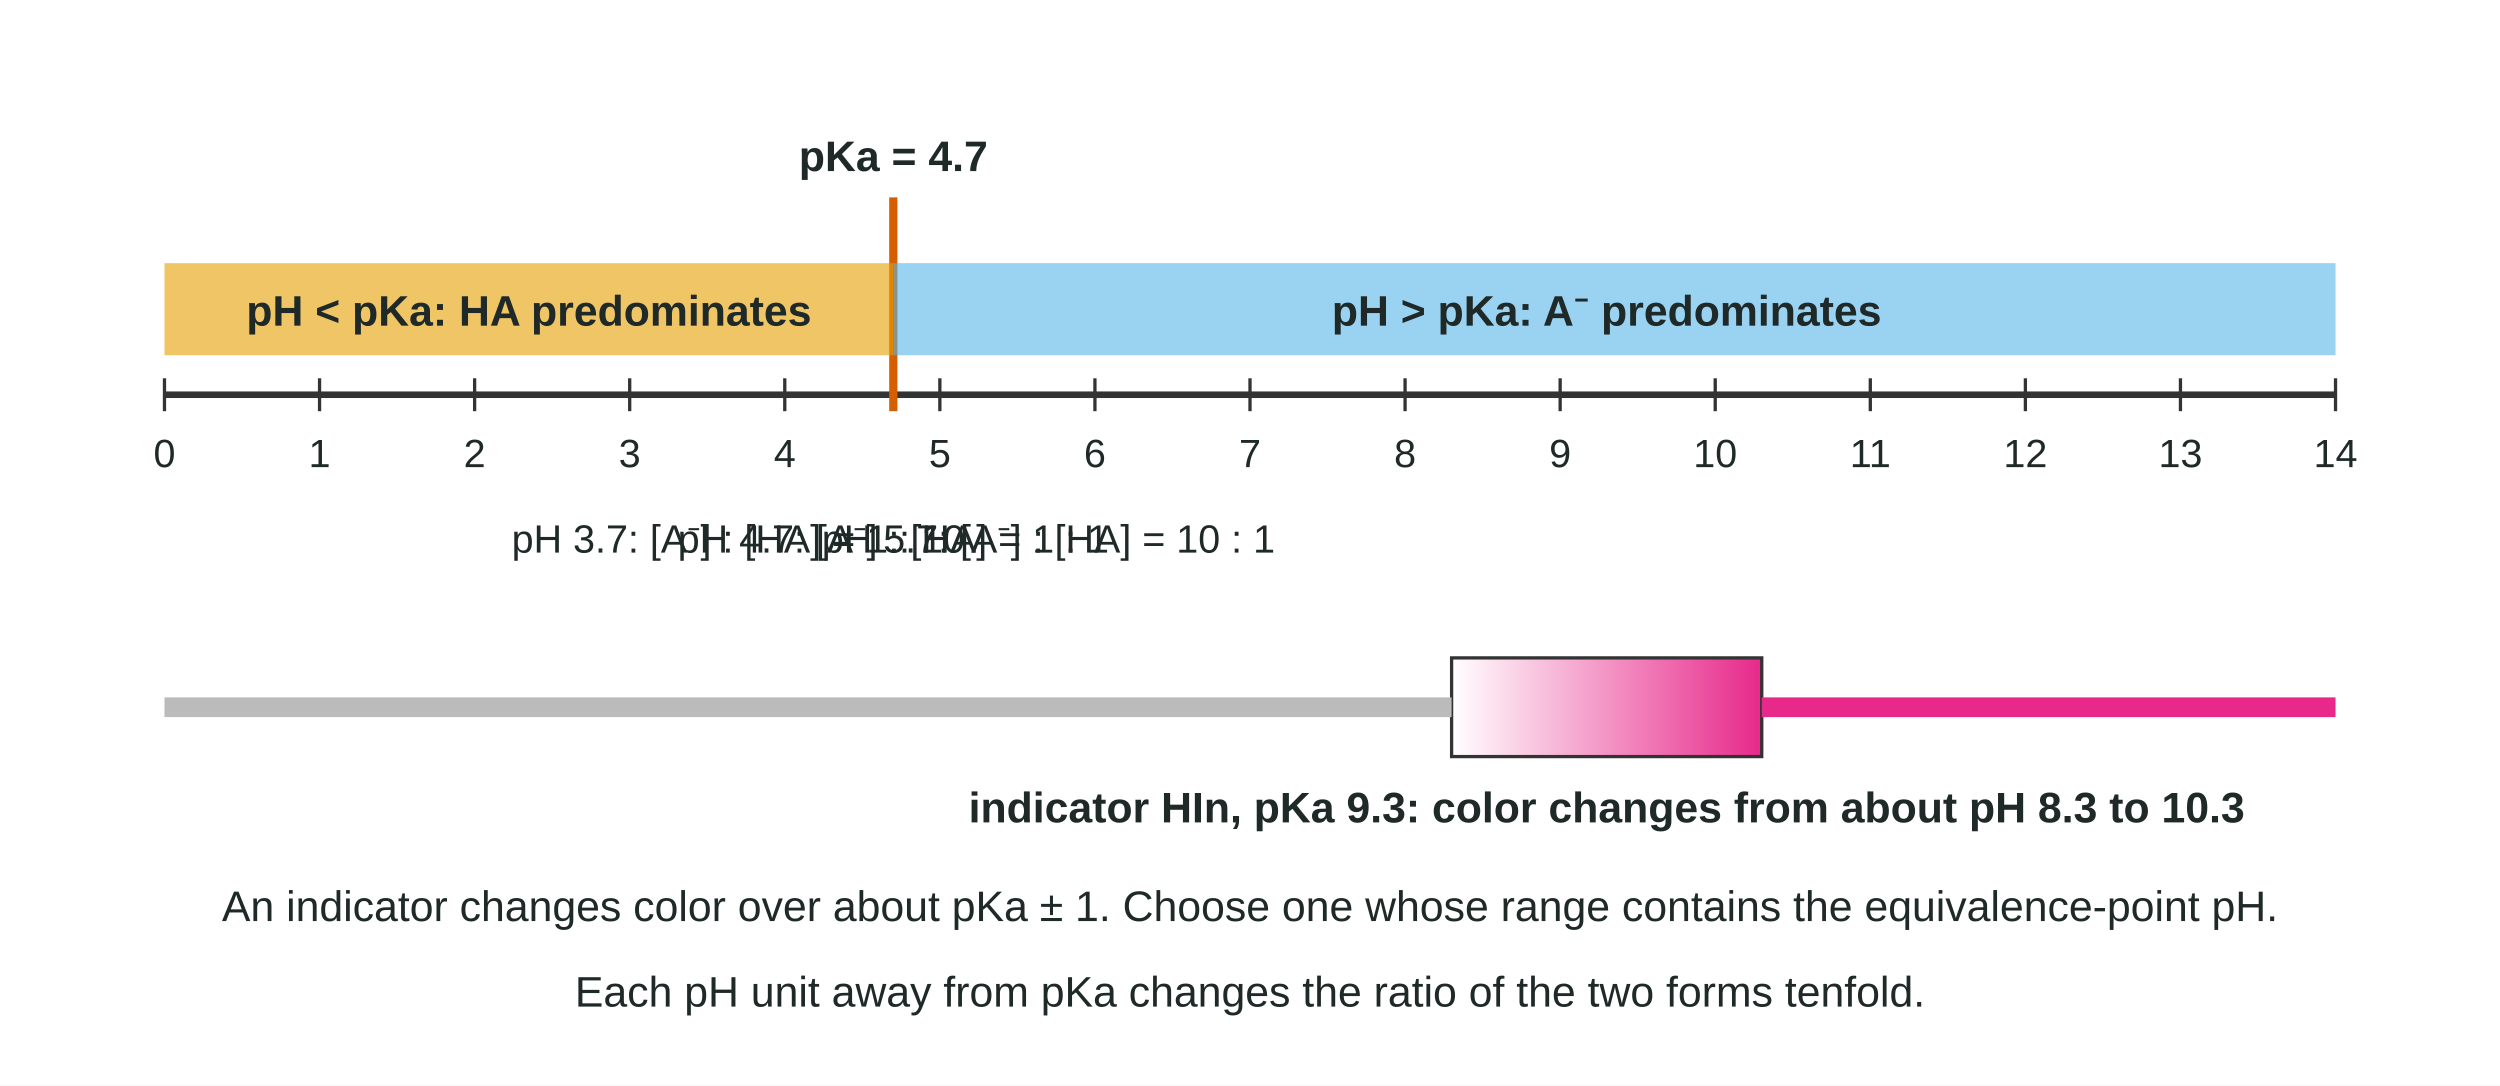
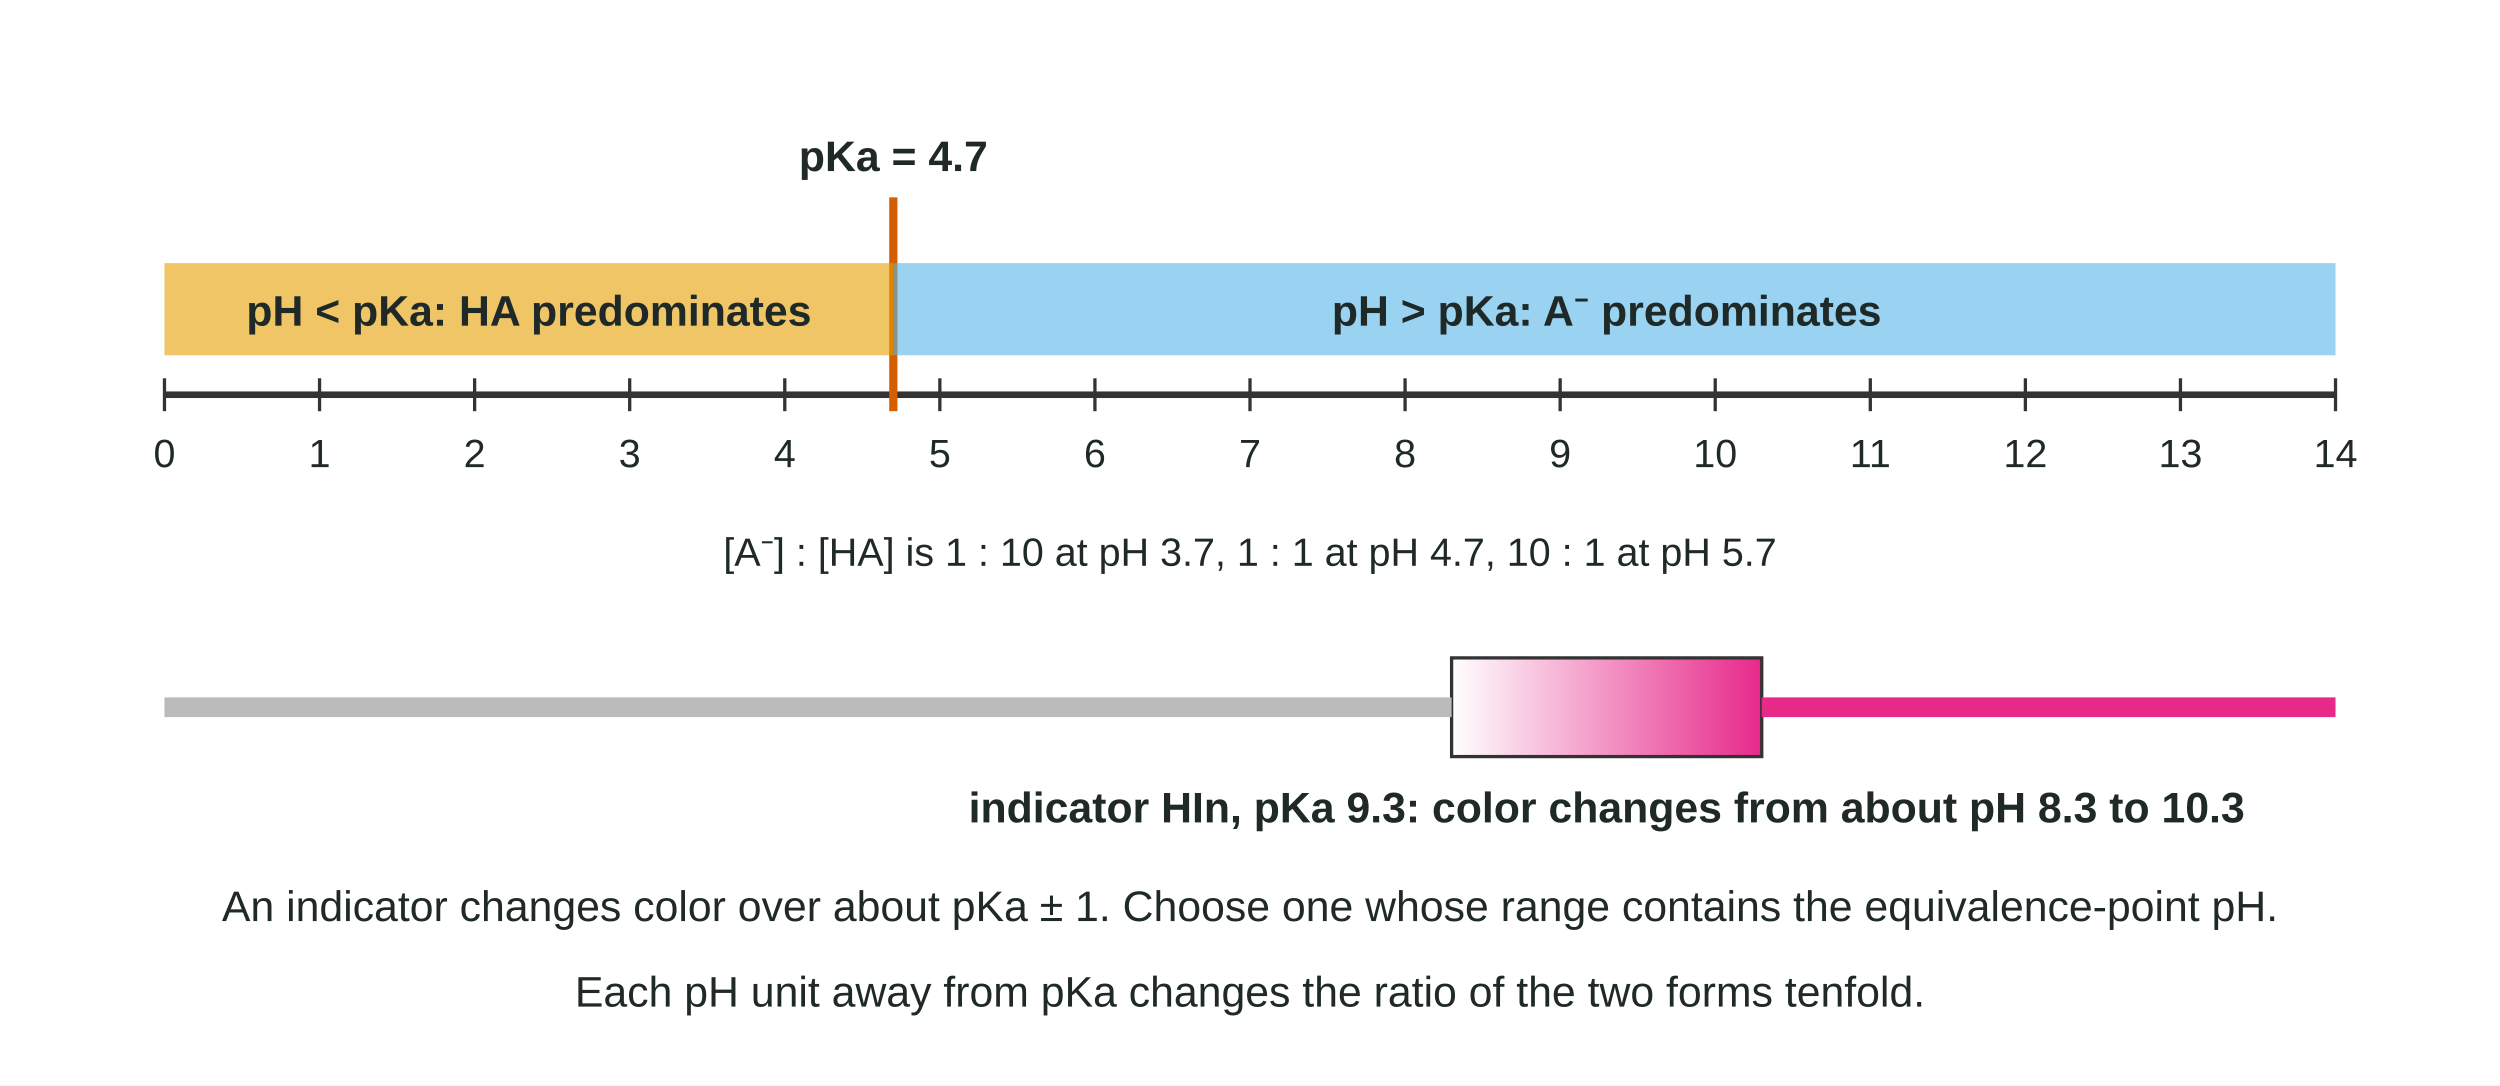
<svg xmlns="http://www.w3.org/2000/svg" viewBox="0 0 760 330" width="760" height="330" role="img" aria-labelledby="pka-ladder-t pka-ladder-d">
  <defs>
    <linearGradient id="g">
      <stop offset="0" stop-color="#ffffff" />
      <stop offset="1" stop-color="#E7298A" />
    </linearGradient>
    <marker id="pka-ladder-a" viewBox="0 0 10 10" refX="8" refY="5" markerWidth="7" markerHeight="7" orient="auto-start-reverse">
      <path d="M0,0 L10,5 L0,10 Z" fill="#1F2A28" />
    </marker>
  </defs>
  <rect width="760" height="330" fill="#ffffff" />
  <g font-family="Arial,Helvetica,sans-serif" fill="#1F2A28">
    <line x1="50" y1="120" x2="710" y2="120" stroke="#333" stroke-width="2" />
    <line x1="50" y1="115" x2="50" y2="125" stroke="#333" />
    <text x="50" y="142" font-size="12" text-anchor="middle">0</text>
    <line x1="97.143" y1="115" x2="97.143" y2="125" stroke="#333" />
    <text x="97.143" y="142" font-size="12" text-anchor="middle">1</text>
    <line x1="144.286" y1="115" x2="144.286" y2="125" stroke="#333" />
    <text x="144.286" y="142" font-size="12" text-anchor="middle">2</text>
    <line x1="191.429" y1="115" x2="191.429" y2="125" stroke="#333" />
    <text x="191.429" y="142" font-size="12" text-anchor="middle">3</text>
    <line x1="238.571" y1="115" x2="238.571" y2="125" stroke="#333" />
    <text x="238.571" y="142" font-size="12" text-anchor="middle">4</text>
    <line x1="285.714" y1="115" x2="285.714" y2="125" stroke="#333" />
    <text x="285.714" y="142" font-size="12" text-anchor="middle">5</text>
    <line x1="332.857" y1="115" x2="332.857" y2="125" stroke="#333" />
    <text x="332.857" y="142" font-size="12" text-anchor="middle">6</text>
    <line x1="380" y1="115" x2="380" y2="125" stroke="#333" />
    <text x="380" y="142" font-size="12" text-anchor="middle">7</text>
    <line x1="427.143" y1="115" x2="427.143" y2="125" stroke="#333" />
    <text x="427.143" y="142" font-size="12" text-anchor="middle">8</text>
    <line x1="474.286" y1="115" x2="474.286" y2="125" stroke="#333" />
    <text x="474.286" y="142" font-size="12" text-anchor="middle">9</text>
    <line x1="521.429" y1="115" x2="521.429" y2="125" stroke="#333" />
    <text x="521.429" y="142" font-size="12" text-anchor="middle">10</text>
    <line x1="568.571" y1="115" x2="568.571" y2="125" stroke="#333" />
    <text x="568.571" y="142" font-size="12" text-anchor="middle">11</text>
    <line x1="615.714" y1="115" x2="615.714" y2="125" stroke="#333" />
    <text x="615.714" y="142" font-size="12" text-anchor="middle">12</text>
    <line x1="662.857" y1="115" x2="662.857" y2="125" stroke="#333" />
    <text x="662.857" y="142" font-size="12" text-anchor="middle">13</text>
    <line x1="710" y1="115" x2="710" y2="125" stroke="#333" />
    <text x="710" y="142" font-size="12" text-anchor="middle">14</text>
    <line x1="271.571" y1="60" x2="271.571" y2="125" stroke="#D55E00" stroke-width="2.5" />
    <text x="271.571" y="52" font-size="13" text-anchor="middle" font-weight="700">pKa = 4.7</text>
    <rect x="50" y="80" width="221.571" height="28" fill="#E69F00" opacity="0.6" />
    <text x="160.786" y="99" font-size="13" text-anchor="middle" font-weight="700">pH &lt; pKa: HA predominates</text>
    <rect x="271.571" y="80" width="438.429" height="28" fill="#56B4E9" opacity="0.6" />
    <text x="488.429" y="99" font-size="13" text-anchor="middle" font-weight="700">pH &gt; pKa: A⁻ predominates</text>
-     <text x="224.429" y="168" font-size="12" text-anchor="middle">pH 3.7: [A⁻] : [HA] = 1 : 10</text>
-     <text x="271.571" y="168" font-size="12" text-anchor="middle">pH 4.7: [A⁻] : [HA] = 1 : 1</text>
-     <text x="318.714" y="168" font-size="12" text-anchor="middle">pH 5.7: [A⁻] : [HA] = 10 : 1</text>
+     <text x="380" y="172" font-size="12" text-anchor="middle">[A⁻] : [HA] is 1 : 10 at pH 3.7,  1 : 1 at pH 4.7,  10 : 1 at pH 5.7</text>
    <rect x="441.286" y="200" width="94.286" height="30" fill="url(#g)" stroke="#333" />
    <line x1="50" y1="215" x2="441.286" y2="215" stroke="#bbb" stroke-width="6" />
    <line x1="535.571" y1="215" x2="710" y2="215" stroke="#E7298A" stroke-width="6" />
    <text x="488.429" y="250" font-size="13" text-anchor="middle" font-weight="700">indicator HIn, pKa 9.3: color changes from about pH 8.3 to 10.3</text>
    <text x="380" y="280" font-size="13" text-anchor="middle">An indicator changes color over about pKa ± 1. Choose one whose range contains the equivalence-point pH.</text>
    <text x="380" y="306" font-size="13" text-anchor="middle">Each pH unit away from pKa changes the ratio of the two forms tenfold.</text>
  </g>
</svg>
